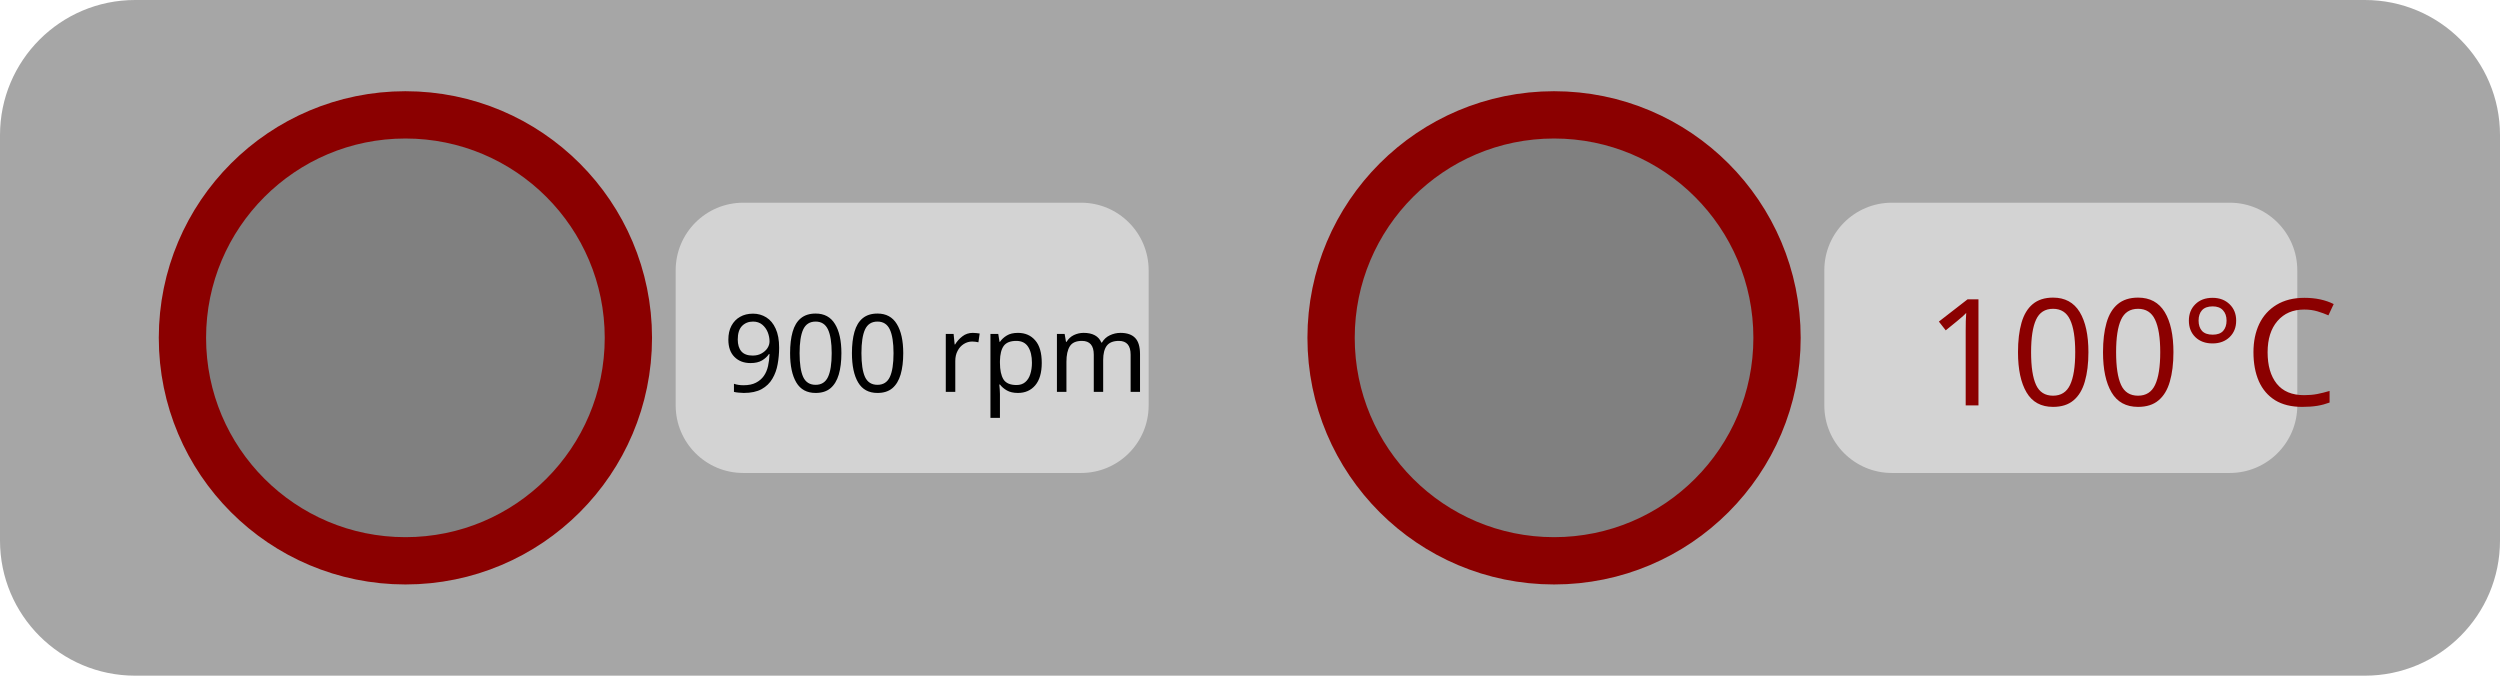
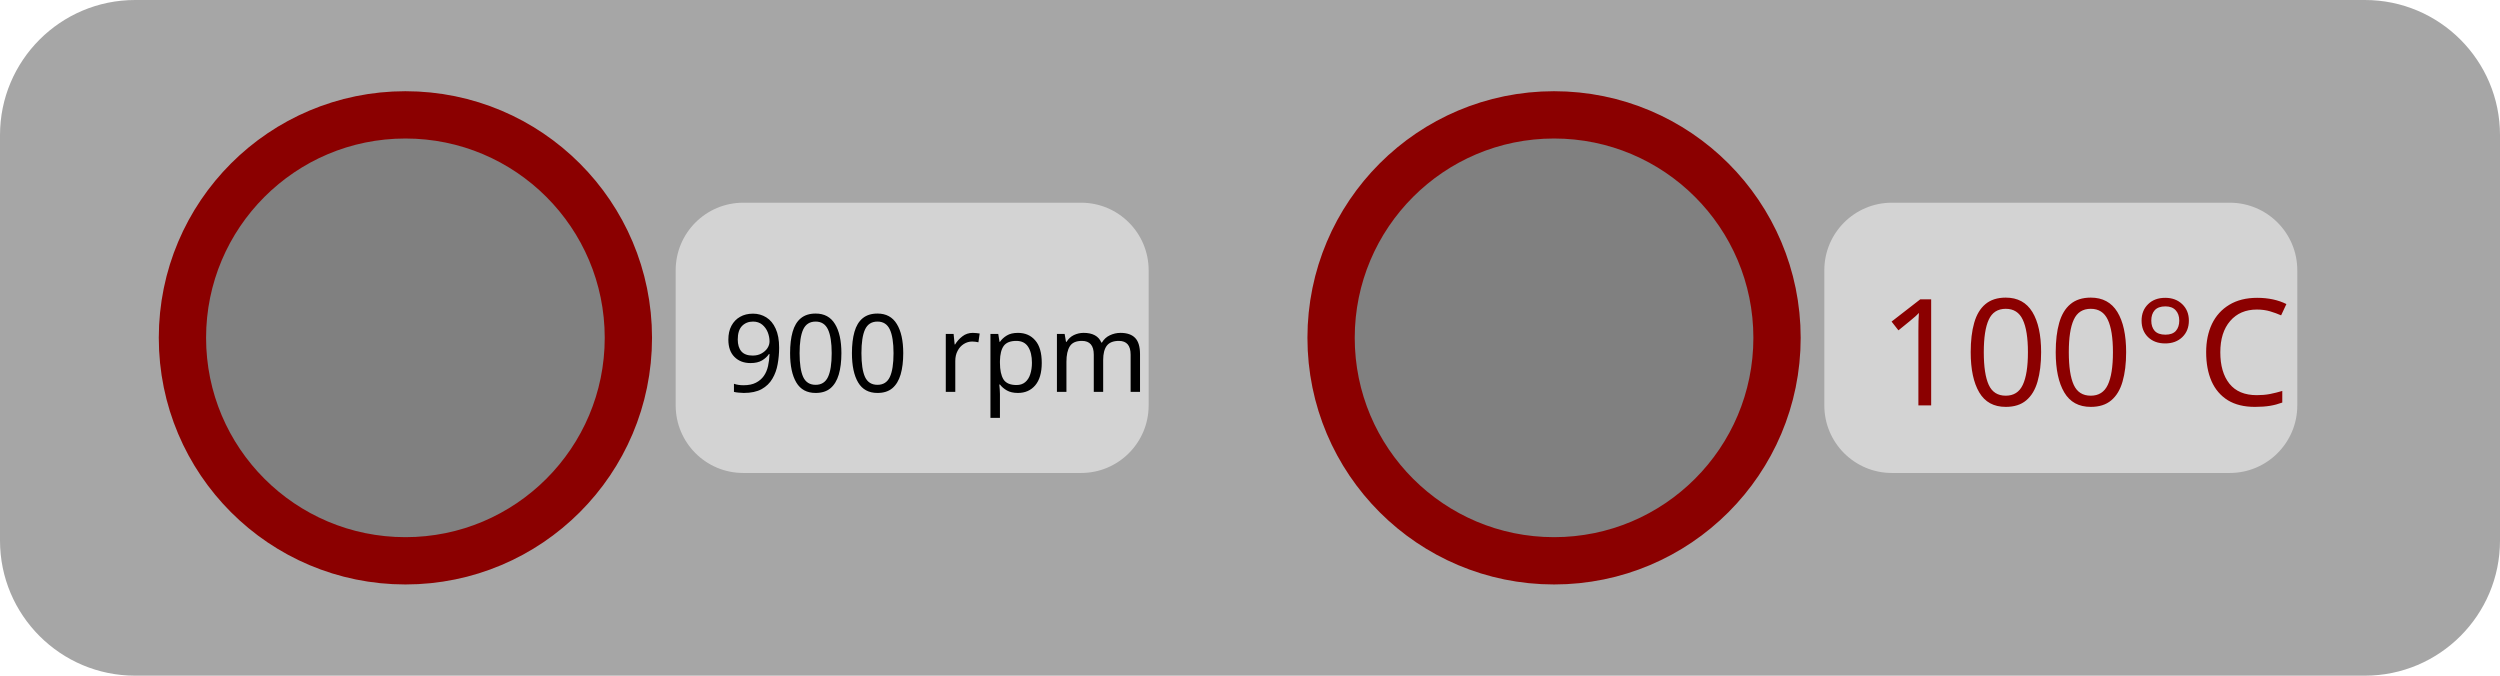
<svg xmlns="http://www.w3.org/2000/svg" text-rendering="geometricPrecision" viewBox="0 0 370 100" shape-rendering="geometricPrecision" style="white-space: pre;">
  <rect rx="20" ry="20" width="370" height="100" stroke="none" fill="#a6a6a6" stroke-width="1px" transform="translate(0,-250) translate(0,250)" />
  <ellipse stroke="#8b0000" stroke-width="7px" fill="#808080" rx="33" ry="33" transform="translate(0,-250) translate(60,300)" />
  <ellipse stroke="#8b0000" stroke-width="7px" fill="#808080" rx="33" ry="33" transform="translate(0,-250) translate(230,300)" />
  <rect rx="10" ry="10" width="70" height="40" stroke="none" fill="#d3d3d3" stroke-width="1px" transform="translate(0,-250) translate(100,280)" />
  <rect rx="10" ry="10" width="70" height="40" stroke="none" fill="#d3d3d3" stroke-width="1px" transform="translate(0,-250) translate(270,280)" />
  <text font-size="16" font-family="impact" stroke="none" fill="#000000" stroke-width="1px" transform="translate(0,-250) translate(107,308)">900 rpm</text>
-   <text font-size="22" font-family="impact" fill="#8b0000" stroke="none" stroke-width="1px" transform="translate(0,-250) translate(285,310)">100°C</text>
+   <text font-size="22" font-family="impact" fill="#8b0000" stroke="none" stroke-width="1px" transform="translate(278,60)">100°C</text>
</svg>
